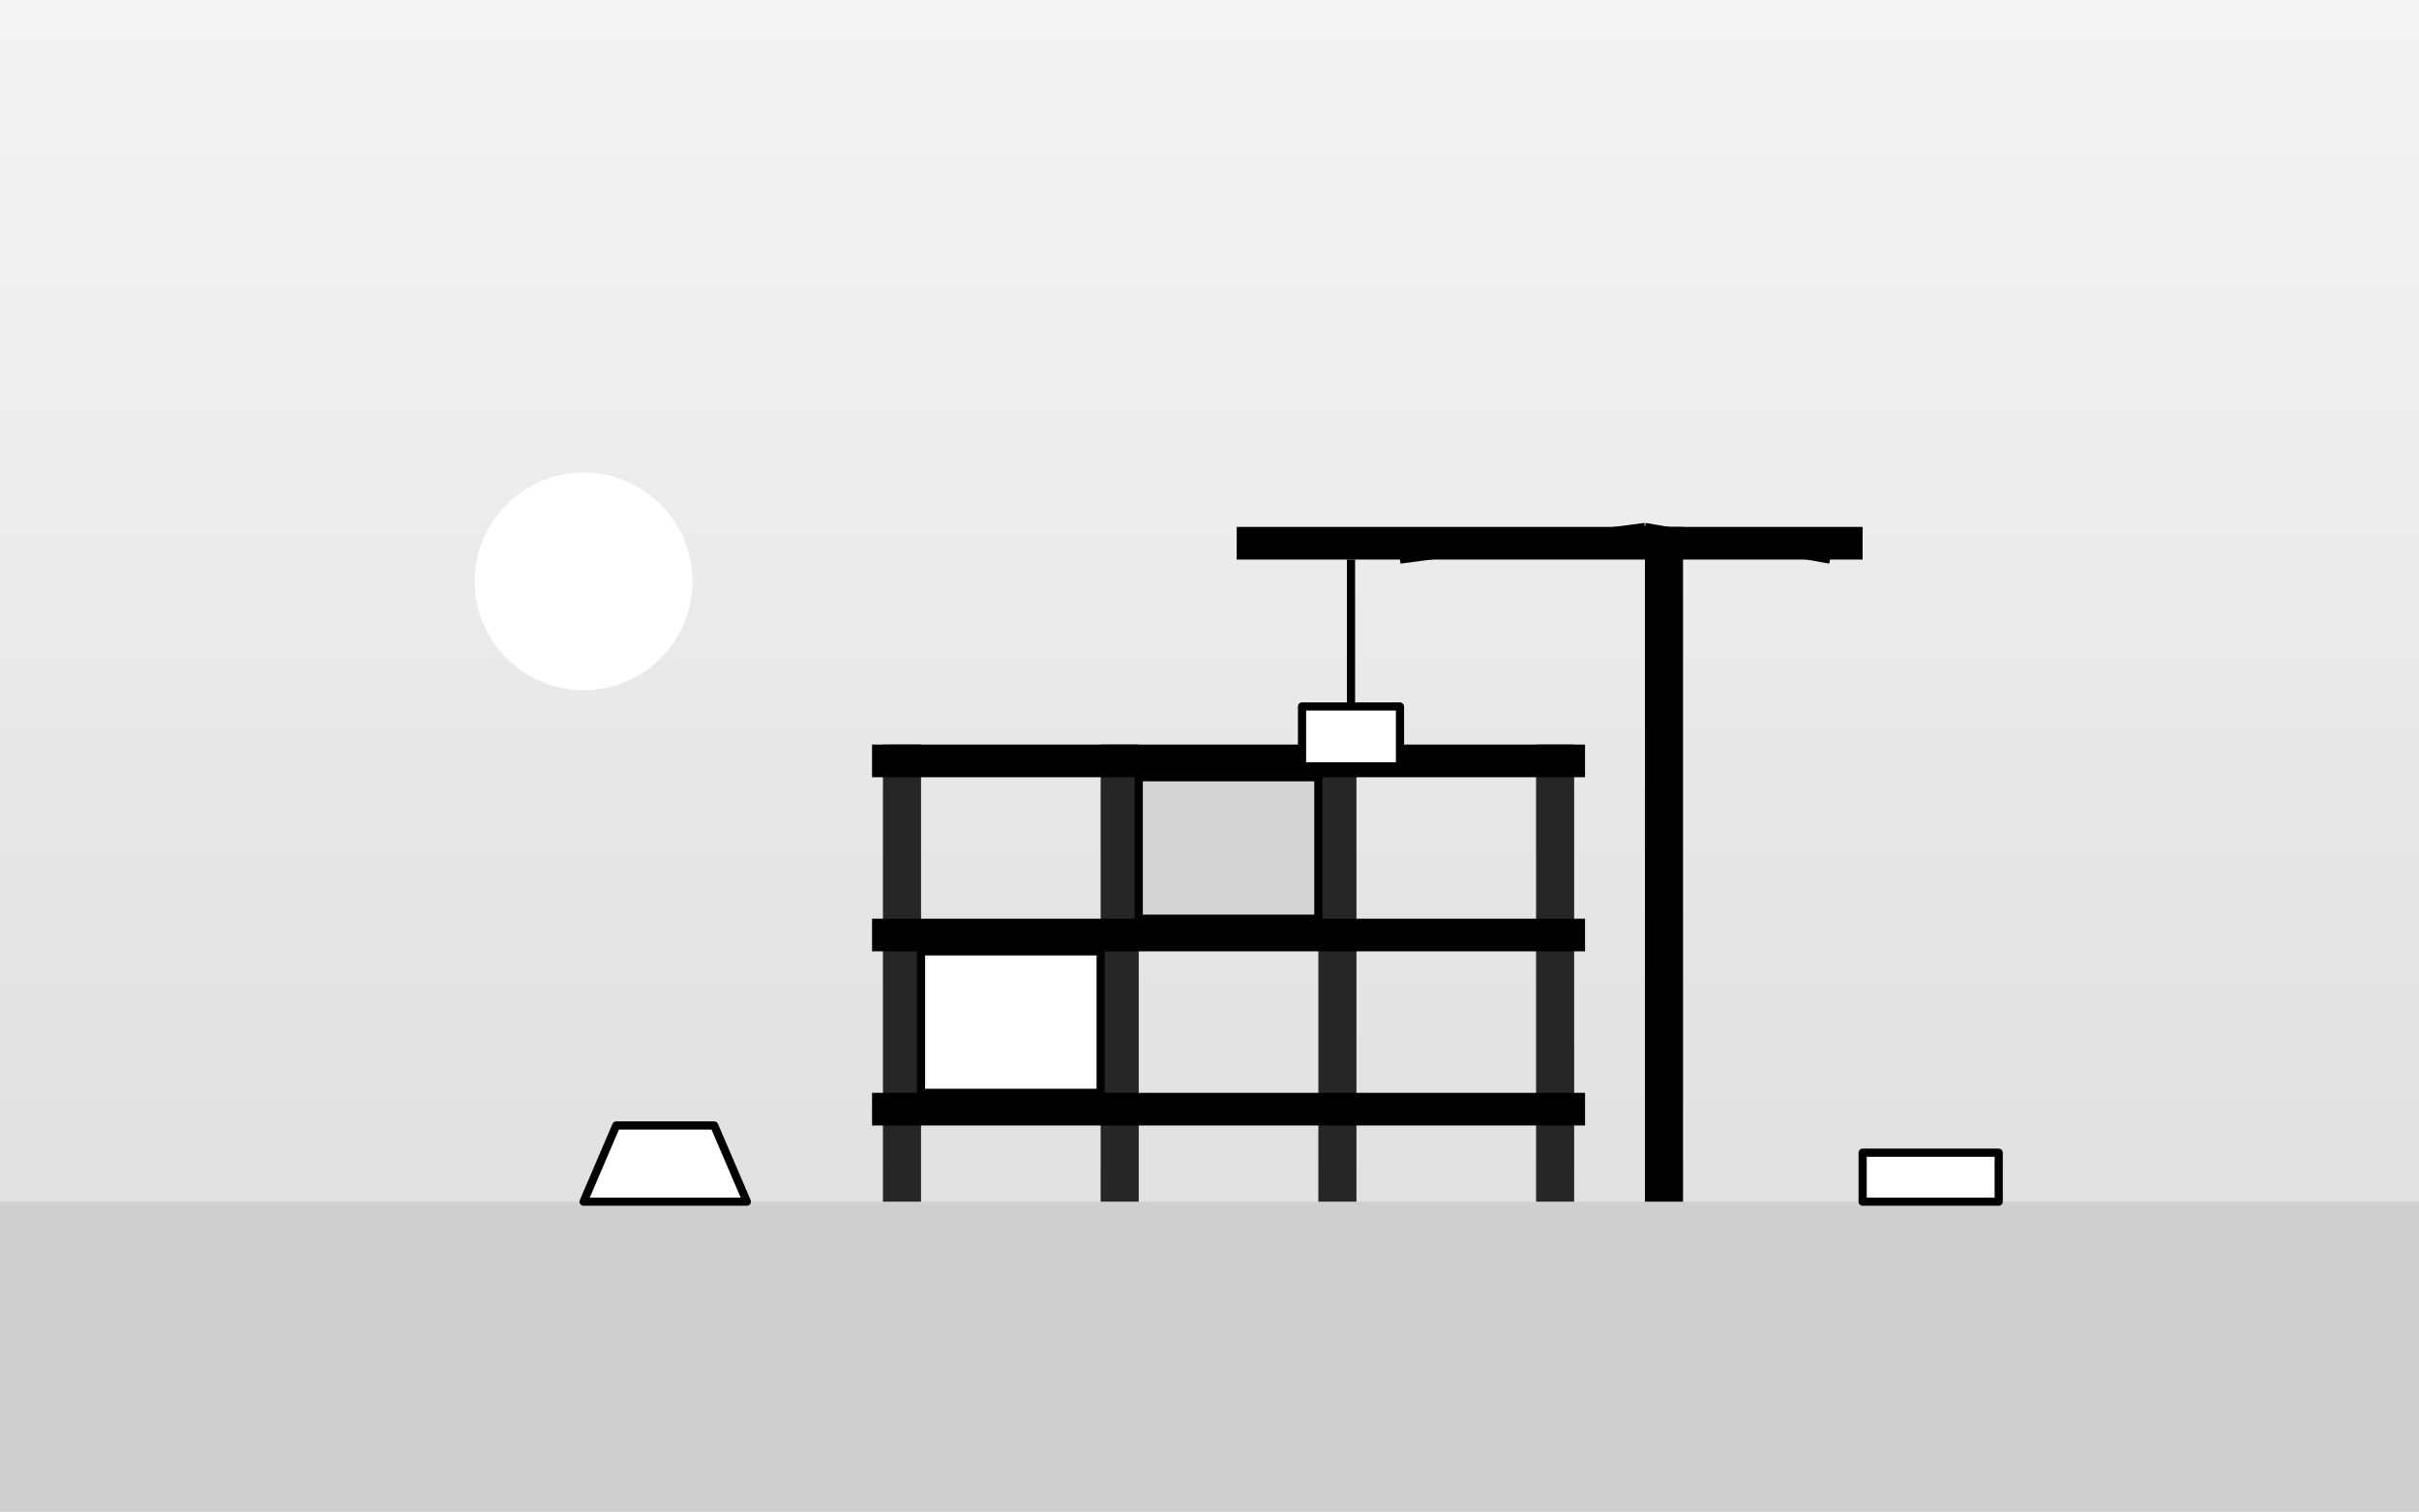
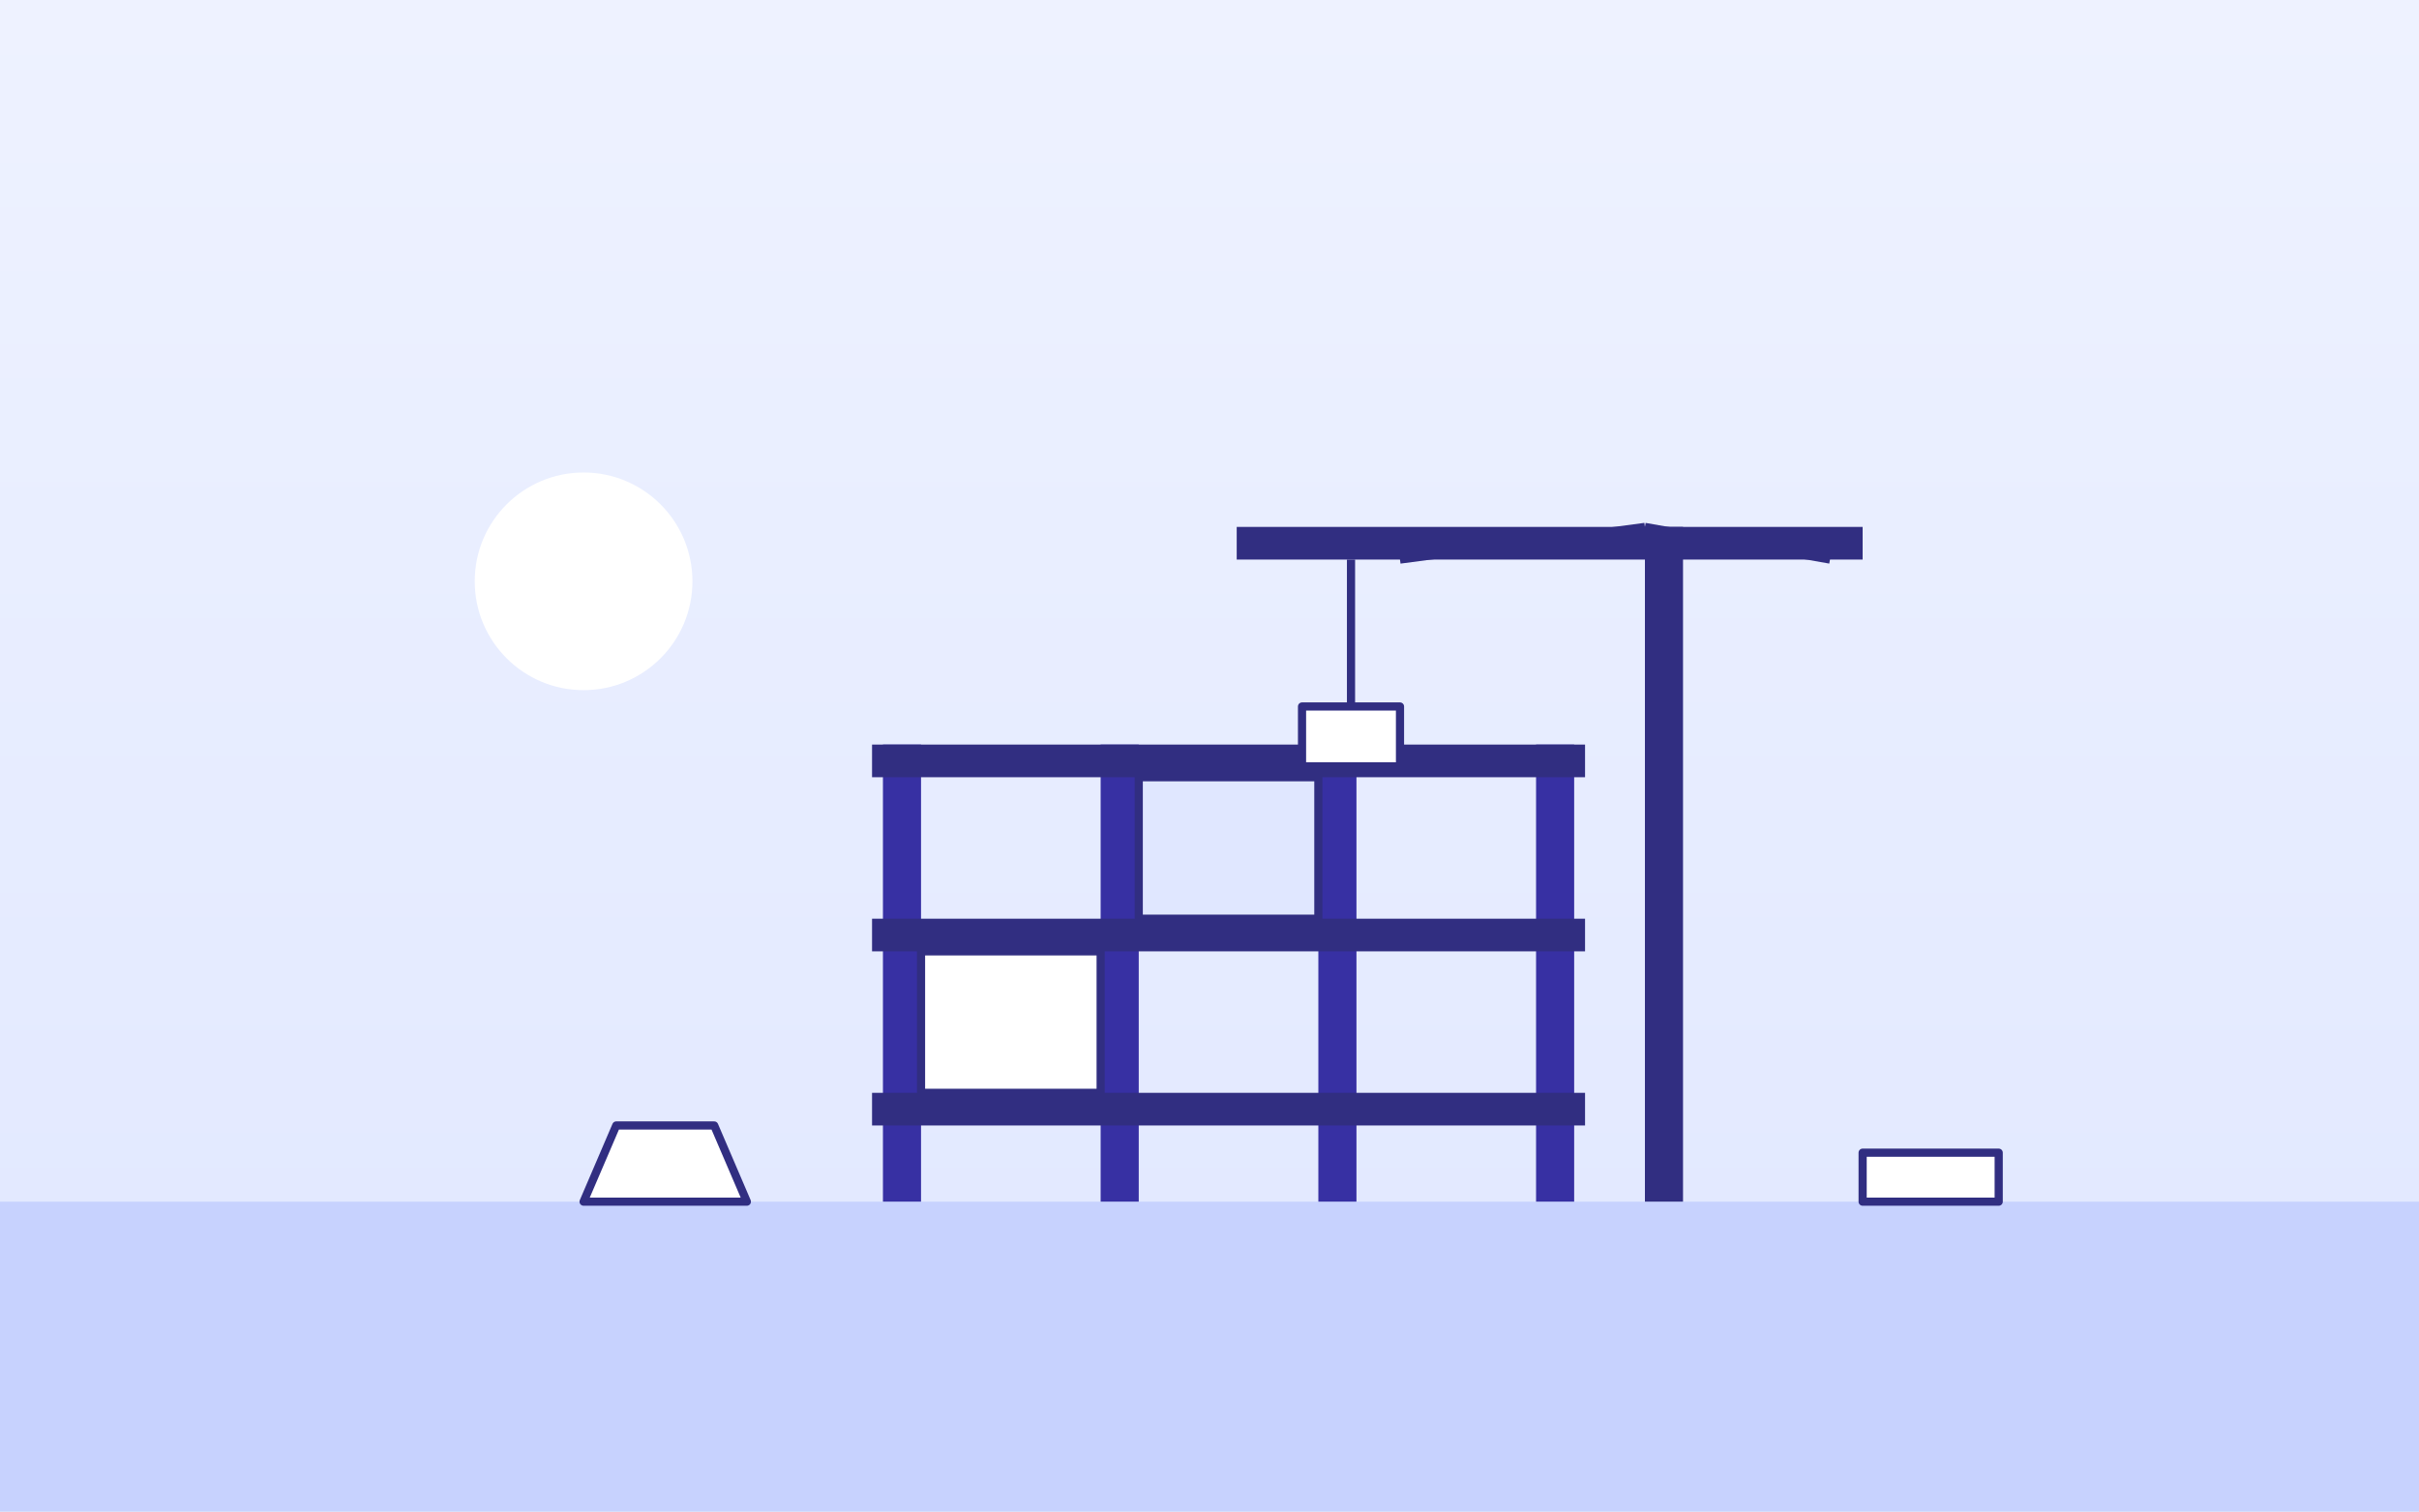
<svg xmlns="http://www.w3.org/2000/svg" viewBox="0 0 640 400" preserveAspectRatio="xMidYMid slice">
  <defs>
    <linearGradient id="g" x1="0" y1="0" x2="0" y2="1">
-       <stop offset="0" stop-color="#F4F4F4" />
-       <stop offset="1" stop-color="#DCDCDC" />
+       <stop offset="0" stop-color="#EEF2FF" />
+       <stop offset="1" stop-color="#E0E7FF" />
    </linearGradient>
  </defs>
  <rect width="640" height="400" fill="url(#g)" />
-   <rect y="318" width="640" height="82" fill="#CFCFCF" />
+   <rect y="318" width="640" height="82" fill="#C7D2FE" />
  <g transform="translate(320 318) scale(.72) translate(-320 -318)">
    <circle cx="90" cy="90" r="40" fill="#fff" />
-     <rect x="200" y="150" width="14" height="168" fill="#262626" />
-     <rect x="280" y="150" width="14" height="168" fill="#262626" />
-     <rect x="360" y="150" width="14" height="168" fill="#262626" />
-     <rect x="440" y="150" width="14" height="168" fill="#262626" />
-     <rect x="196" y="150" width="262" height="12" fill="#000" />
-     <rect x="196" y="214" width="262" height="12" fill="#000" />
-     <rect x="196" y="278" width="262" height="12" fill="#000" />
-     <rect x="214" y="226" width="66" height="52" fill="#fff" stroke="#000" stroke-width="3" stroke-linejoin="round" />
-     <rect x="294" y="162" width="66" height="52" fill="#D4D4D4" stroke="#000" stroke-width="3" stroke-linejoin="round" />
-     <rect x="480" y="70" width="14" height="248" fill="#000" />
-     <rect x="330" y="70" width="230" height="12" fill="#000" />
-     <path d="M480 70L390 82M480 70L548 82" stroke="#000" stroke-width="3" />
-     <path d="M372 82v54" stroke="#000" stroke-width="3" />
-     <rect x="354" y="136" width="36" height="22" fill="#fff" stroke="#000" stroke-width="3" stroke-linejoin="round" />
-     <polygon points="90,318 150,318 138,290 102,290" fill="#fff" stroke="#000" stroke-width="3" stroke-linejoin="round" />
-     <rect x="560" y="300" width="50" height="18" fill="#fff" stroke="#000" stroke-width="3" stroke-linejoin="round" />
+     <rect x="200" y="150" width="14" height="168" fill="#3730A3" />
+     <rect x="280" y="150" width="14" height="168" fill="#3730A3" />
+     <rect x="360" y="150" width="14" height="168" fill="#3730A3" />
+     <rect x="440" y="150" width="14" height="168" fill="#3730A3" />
+     <rect x="196" y="150" width="262" height="12" fill="#312E81" />
+     <rect x="196" y="214" width="262" height="12" fill="#312E81" />
+     <rect x="196" y="278" width="262" height="12" fill="#312E81" />
+     <rect x="214" y="226" width="66" height="52" fill="#fff" stroke="#312E81" stroke-width="3" stroke-linejoin="round" />
+     <rect x="294" y="162" width="66" height="52" fill="#E0E7FF" stroke="#312E81" stroke-width="3" stroke-linejoin="round" />
+     <rect x="480" y="70" width="14" height="248" fill="#312E81" />
+     <rect x="330" y="70" width="230" height="12" fill="#312E81" />
+     <path d="M480 70L390 82M480 70L548 82" stroke="#312E81" stroke-width="3" />
+     <path d="M372 82v54" stroke="#312E81" stroke-width="3" />
+     <rect x="354" y="136" width="36" height="22" fill="#fff" stroke="#312E81" stroke-width="3" stroke-linejoin="round" />
+     <polygon points="90,318 150,318 138,290 102,290" fill="#fff" stroke="#312E81" stroke-width="3" stroke-linejoin="round" />
+     <rect x="560" y="300" width="50" height="18" fill="#fff" stroke="#312E81" stroke-width="3" stroke-linejoin="round" />
  </g>
</svg>
